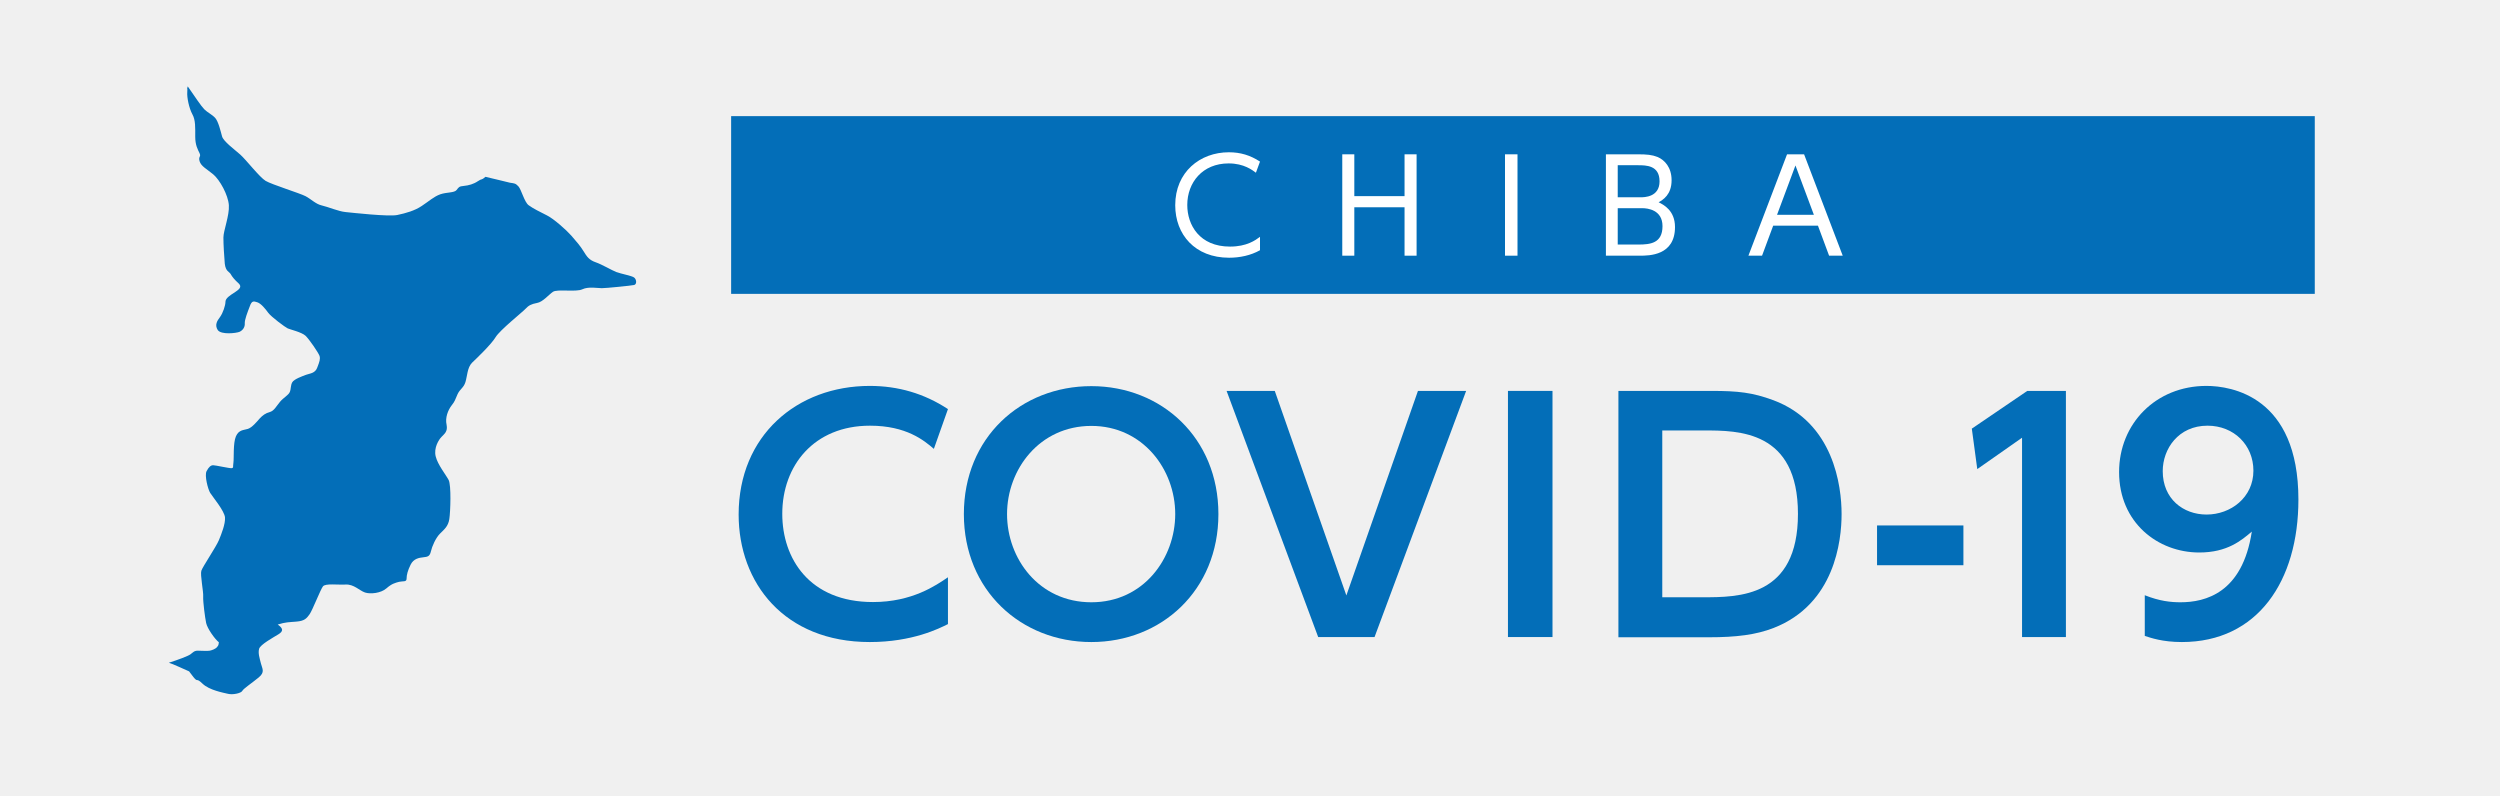
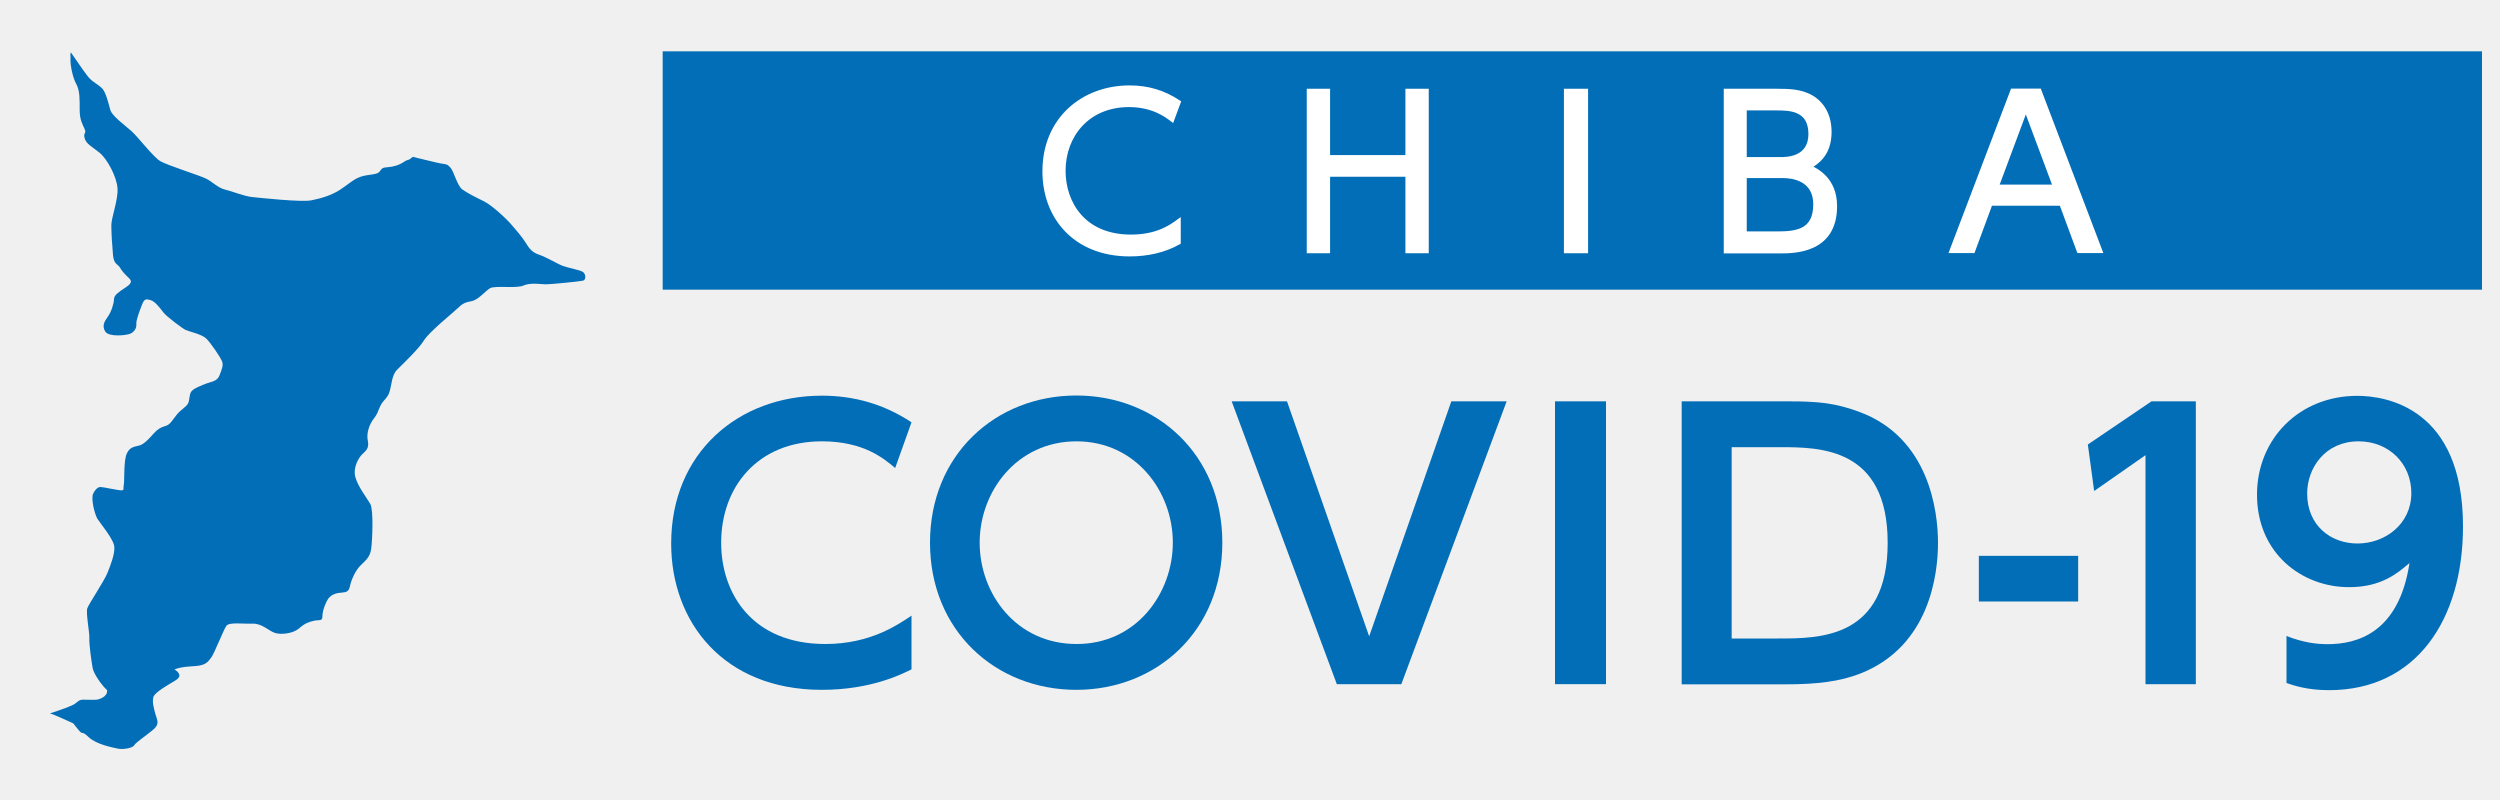
- <svg xmlns="http://www.w3.org/2000/svg" version="1.1" id="レイヤー_1" x="0px" y="0px" viewBox="0 0 110 35" style="enable-background:new 0 0 110 35;" xml:space="preserve">
+ <svg xmlns="http://www.w3.org/2000/svg" version="1.1" id="レイヤー_1" x="0px" y="0px" viewBox="0 0 150 48" style="enable-background:new 0 0 150 48;" xml:space="preserve">
  <style type="text/css">
	.st0{fill:#036EB8;}
	.st1{display:none;}
	.st2{display:inline;}
	.st3{fill:#3E3A39;}
	.st4{fill:#FFFFFF;}
+ 	.st5{fill:#FFFFFF;stroke:#FFFFFF;stroke-width:0.25;stroke-miterlimit:10;}
</style>
  <g>
-     <path class="st0" d="M8.32,29.54c-0.14-0.06-0.72-0.33-0.89-0.38c0.41-0.13,0.84-0.29,0.95-0.37c0.11-0.08,0.16-0.16,0.32-0.16   s0.43,0.02,0.53,0c0.1-0.02,0.26-0.08,0.32-0.16s0.06-0.06,0.08-0.21c-0.18-0.14-0.51-0.61-0.56-0.85s-0.14-0.93-0.13-1.15   c0.02-0.22-0.14-0.97-0.08-1.15c0.06-0.18,0.65-1.05,0.77-1.34s0.29-0.72,0.27-1c-0.02-0.29-0.56-0.93-0.65-1.08   c-0.1-0.16-0.26-0.77-0.16-0.96c0.1-0.19,0.19-0.26,0.29-0.26c0.1,0,0.72,0.14,0.81,0.13c0.1-0.02,0.05-0.05,0.08-0.24   c0.03-0.19-0.02-0.86,0.11-1.16c0.13-0.3,0.35-0.27,0.53-0.33c0.18-0.06,0.38-0.3,0.51-0.45c0.13-0.14,0.26-0.24,0.45-0.29   c0.19-0.05,0.29-0.26,0.45-0.45c0.16-0.19,0.37-0.29,0.43-0.43s0.03-0.29,0.11-0.43s0.45-0.27,0.61-0.33   c0.16-0.06,0.4-0.06,0.49-0.32c0.1-0.26,0.14-0.37,0.1-0.51c-0.05-0.14-0.45-0.73-0.62-0.89c-0.18-0.16-0.67-0.27-0.78-0.32   s-0.73-0.51-0.86-0.69c-0.13-0.18-0.32-0.41-0.48-0.46c-0.16-0.05-0.24-0.08-0.33,0.18c-0.1,0.26-0.23,0.59-0.22,0.75   c0.01,0.16-0.08,0.3-0.23,0.37c-0.14,0.06-0.81,0.14-0.96-0.08c-0.14-0.22-0.03-0.4,0.1-0.57c0.13-0.18,0.24-0.51,0.24-0.67   c0-0.16,0.21-0.29,0.4-0.41c0.19-0.13,0.35-0.24,0.18-0.4c-0.18-0.16-0.29-0.3-0.35-0.41c-0.06-0.11-0.22-0.11-0.26-0.46   c-0.03-0.35-0.06-0.85-0.06-1.15c0-0.3,0.27-0.97,0.24-1.42c-0.03-0.45-0.4-1.12-0.69-1.36S8.85,7.32,8.78,7.09   c-0.06-0.22,0.08-0.18,0-0.35C8.7,6.57,8.59,6.39,8.59,6.01s0.02-0.73-0.13-0.99C8.32,4.76,8.22,4.29,8.24,4.05   C8.26,3.8,8.21,3.99,8.26,3.8c0.32,0.46,0.59,0.87,0.73,1.01s0.33,0.22,0.48,0.38c0.14,0.16,0.24,0.59,0.3,0.81s0.54,0.57,0.8,0.8   s0.85,1,1.12,1.16c0.27,0.16,1.5,0.54,1.75,0.67s0.45,0.35,0.72,0.41c0.27,0.06,0.73,0.26,1.04,0.29c0.3,0.03,1.9,0.21,2.28,0.13   c0.38-0.08,0.77-0.19,1.08-0.4c0.32-0.21,0.53-0.41,0.81-0.51c0.29-0.1,0.62-0.06,0.72-0.19c0.1-0.13,0.11-0.16,0.32-0.18   c0.21-0.02,0.43-0.08,0.62-0.21c0.19-0.13,0.14-0.02,0.33-0.19c0.29,0.06,0.89,0.22,1.08,0.26c0.19,0.03,0.24,0.02,0.37,0.16   c0.13,0.14,0.26,0.69,0.45,0.83c0.19,0.14,0.51,0.3,0.81,0.45s0.85,0.64,1.07,0.89s0.4,0.46,0.54,0.69s0.24,0.38,0.53,0.48   s0.7,0.35,0.91,0.43s0.67,0.16,0.78,0.24c0.11,0.08,0.13,0.3,0,0.33c-0.13,0.03-1.24,0.14-1.42,0.14c-0.18,0-0.59-0.08-0.86,0.05   c-0.27,0.13-1.1-0.02-1.29,0.11c-0.19,0.13-0.45,0.45-0.7,0.49c-0.26,0.05-0.37,0.11-0.51,0.26s-1.12,0.93-1.31,1.24   c-0.19,0.32-0.83,0.93-1.04,1.13c-0.21,0.21-0.21,0.59-0.29,0.85c-0.08,0.26-0.24,0.3-0.35,0.54c-0.11,0.24-0.1,0.29-0.26,0.49   c-0.16,0.21-0.29,0.54-0.22,0.85c0.06,0.3-0.1,0.4-0.22,0.53c-0.13,0.13-0.35,0.49-0.26,0.86s0.45,0.81,0.57,1.04   s0.08,1.4,0.03,1.72c-0.05,0.32-0.22,0.45-0.41,0.64c-0.19,0.19-0.35,0.56-0.4,0.78c-0.05,0.22-0.14,0.24-0.33,0.26   c-0.19,0.02-0.43,0.06-0.56,0.32c-0.13,0.26-0.18,0.46-0.18,0.62c0,0.16-0.16,0.1-0.33,0.14c-0.18,0.05-0.32,0.08-0.56,0.29   c-0.24,0.21-0.7,0.26-0.94,0.18c-0.24-0.08-0.49-0.37-0.85-0.35c-0.35,0.02-0.89-0.06-1,0.08s-0.46,1.05-0.59,1.23   c-0.13,0.18-0.22,0.29-0.57,0.32c-0.35,0.03-0.48,0.02-0.83,0.13c0.26,0.18,0.24,0.3,0.03,0.43c-0.21,0.13-0.8,0.45-0.85,0.64   c-0.05,0.19,0.02,0.4,0.08,0.64s0.19,0.38-0.1,0.62c-0.29,0.24-0.67,0.49-0.72,0.59c-0.05,0.1-0.41,0.18-0.62,0.13   s-0.83-0.16-1.13-0.45s-0.19-0.03-0.4-0.29C8.32,29.54,8.32,29.54,8.32,29.54z" />
+     <path class="st0" d="M4.39,43.4C4.17,43.3,3.26,42.88,3,42.8c0.64-0.2,1.32-0.45,1.49-0.57c0.17-0.12,0.25-0.25,0.5-0.25   c0.25,0,0.67,0.02,0.82,0c0.15-0.02,0.4-0.12,0.5-0.25c0.1-0.12,0.1-0.1,0.12-0.32c-0.27-0.22-0.8-0.95-0.87-1.32   c-0.07-0.37-0.22-1.45-0.2-1.8c0.02-0.35-0.22-1.52-0.12-1.8c0.1-0.27,1.02-1.65,1.2-2.1s0.45-1.12,0.42-1.57   c-0.02-0.45-0.87-1.45-1.02-1.7c-0.15-0.25-0.4-1.2-0.25-1.5c0.15-0.3,0.3-0.4,0.45-0.4c0.15,0,1.12,0.22,1.27,0.2   c0.15-0.02,0.07-0.07,0.12-0.37s-0.02-1.35,0.17-1.82c0.2-0.47,0.55-0.42,0.82-0.52c0.27-0.1,0.6-0.47,0.8-0.7   c0.2-0.22,0.4-0.37,0.7-0.45c0.3-0.07,0.45-0.4,0.7-0.7c0.25-0.3,0.57-0.45,0.67-0.67s0.05-0.45,0.17-0.67   c0.12-0.22,0.7-0.42,0.95-0.52c0.25-0.1,0.62-0.1,0.77-0.5c0.15-0.4,0.22-0.57,0.15-0.8c-0.07-0.22-0.7-1.15-0.97-1.4   c-0.27-0.25-1.05-0.42-1.22-0.5s-1.15-0.8-1.35-1.07c-0.2-0.27-0.5-0.65-0.75-0.72s-0.37-0.12-0.52,0.27   c-0.15,0.4-0.36,0.92-0.34,1.17s-0.13,0.47-0.36,0.57c-0.22,0.1-1.27,0.22-1.5-0.12c-0.22-0.35-0.05-0.62,0.15-0.9   c0.2-0.27,0.37-0.8,0.37-1.05s0.32-0.45,0.62-0.65c0.3-0.2,0.55-0.37,0.27-0.62c-0.27-0.25-0.45-0.47-0.55-0.65   c-0.1-0.17-0.35-0.17-0.4-0.72c-0.05-0.55-0.1-1.32-0.1-1.8c0-0.47,0.42-1.52,0.37-2.22c-0.05-0.7-0.62-1.75-1.07-2.12   s-0.8-0.52-0.9-0.87s0.12-0.27,0-0.55s-0.3-0.55-0.3-1.15s0.02-1.15-0.2-1.55c-0.22-0.4-0.37-1.13-0.35-1.52   c0.02-0.39-0.05-0.08,0.02-0.39c0.5,0.71,0.92,1.36,1.15,1.59s0.52,0.35,0.75,0.6c0.22,0.25,0.37,0.92,0.47,1.27   c0.1,0.35,0.85,0.9,1.25,1.25s1.32,1.57,1.75,1.82c0.42,0.25,2.35,0.85,2.75,1.05s0.7,0.55,1.12,0.65c0.42,0.1,1.15,0.4,1.62,0.45   c0.47,0.05,2.97,0.32,3.57,0.2s1.2-0.3,1.7-0.62c0.5-0.32,0.82-0.65,1.27-0.8c0.45-0.15,0.97-0.1,1.12-0.3   c0.15-0.2,0.17-0.25,0.5-0.27s0.67-0.12,0.97-0.32c0.3-0.2,0.22-0.02,0.52-0.3c0.45,0.1,1.4,0.35,1.7,0.4   c0.3,0.05,0.37,0.02,0.57,0.25c0.2,0.22,0.4,1.07,0.7,1.3c0.3,0.22,0.8,0.47,1.27,0.7c0.47,0.22,1.32,1,1.67,1.4   c0.35,0.4,0.62,0.72,0.85,1.07c0.22,0.35,0.37,0.6,0.82,0.75c0.45,0.15,1.1,0.55,1.42,0.67s1.05,0.25,1.22,0.37   c0.17,0.12,0.2,0.47,0,0.52c-0.2,0.05-1.95,0.22-2.22,0.22c-0.27,0-0.92-0.12-1.35,0.07c-0.42,0.2-1.72-0.02-2.02,0.17   s-0.7,0.7-1.1,0.77c-0.4,0.07-0.57,0.17-0.8,0.4c-0.22,0.22-1.75,1.45-2.05,1.95c-0.3,0.5-1.3,1.45-1.62,1.77   c-0.32,0.32-0.32,0.92-0.45,1.32c-0.12,0.4-0.37,0.47-0.55,0.85s-0.15,0.45-0.4,0.77c-0.25,0.32-0.45,0.85-0.35,1.32   c0.1,0.47-0.15,0.62-0.35,0.82s-0.55,0.77-0.4,1.35c0.15,0.57,0.7,1.27,0.9,1.62c0.2,0.35,0.12,2.2,0.05,2.7   c-0.07,0.5-0.35,0.7-0.65,1c-0.3,0.3-0.55,0.87-0.62,1.22c-0.07,0.35-0.22,0.37-0.52,0.4c-0.3,0.02-0.67,0.1-0.87,0.5   s-0.27,0.72-0.27,0.97s-0.25,0.15-0.52,0.22c-0.27,0.07-0.5,0.12-0.87,0.45c-0.37,0.32-1.1,0.4-1.47,0.27s-0.77-0.57-1.32-0.55   c-0.55,0.02-1.4-0.1-1.57,0.12c-0.17,0.22-0.72,1.65-0.92,1.92s-0.35,0.45-0.9,0.5s-0.75,0.02-1.3,0.2   c0.4,0.27,0.37,0.47,0.05,0.67c-0.32,0.2-1.25,0.7-1.32,1s0.02,0.62,0.12,1c0.1,0.37,0.3,0.6-0.15,0.97   c-0.45,0.37-1.05,0.77-1.12,0.92c-0.07,0.15-0.65,0.27-0.97,0.2c-0.32-0.07-1.3-0.25-1.77-0.7c-0.47-0.45-0.3-0.05-0.62-0.45   S4.39,43.4,4.39,43.4z" />
  </g>
  <g>
-     <path class="st0" d="M41.71,27.46c-0.38,0.19-1.56,0.79-3.44,0.79c-3.77,0-5.77-2.61-5.77-5.61c0-3.48,2.57-5.66,5.77-5.66   c1.24,0,2.39,0.33,3.44,1.02l-0.62,1.75c-0.43-0.37-1.21-1.02-2.81-1.02c-2.46,0-3.86,1.75-3.86,3.88c0,1.96,1.19,3.88,3.99,3.88   c1.72,0,2.77-0.73,3.3-1.09V27.46z" />
-     <path class="st0" d="M42.41,22.62c0-3.37,2.51-5.63,5.61-5.63c3.08,0,5.59,2.27,5.59,5.63s-2.51,5.63-5.59,5.63   C44.93,28.25,42.41,25.98,42.41,22.62z M51.71,22.62c0-1.97-1.43-3.88-3.69-3.88c-2.28,0-3.71,1.91-3.71,3.88   c0,1.96,1.4,3.88,3.71,3.88C50.33,26.5,51.71,24.55,51.71,22.62z" />
-     <path class="st0" d="M56.09,17.2l3.15,9l3.15-9h2.12l-4.03,10.83H58L53.97,17.2H56.09z" />
-     <path class="st0" d="M68.31,17.2v10.83h-1.96V17.2H68.31z" />
-     <path class="st0" d="M71.21,17.2h4.09c1.18,0,1.81,0.07,2.73,0.41c2.65,0.99,3,3.77,3,5.01c0,1.17-0.3,3.96-2.99,5.01   c-0.77,0.3-1.64,0.41-2.85,0.41h-3.98V17.2z M73.13,26.28h1.77c1.62,0,4.21,0,4.21-3.67c0-3.67-2.61-3.67-4.15-3.67h-1.82V26.28z" />
-     <path class="st0" d="M86.39,23.12v1.75h-3.8v-1.75H86.39z" />
-     <path class="st0" d="M89.2,17.2h1.7v10.83h-1.93v-8.77L87,20.64l-0.24-1.78L89.2,17.2z" />
-     <path class="st0" d="M94.37,26.19c0.65,0.26,1.15,0.31,1.57,0.31c1.1,0,2.73-0.41,3.14-3.11c-0.45,0.38-1.07,0.92-2.31,0.92   c-1.83,0-3.53-1.32-3.53-3.54c0-2.13,1.62-3.79,3.84-3.79c1.1,0,4.05,0.46,4.05,5c0,3.58-1.79,6.27-5.13,6.27   c-0.86,0-1.38-0.19-1.63-0.27V26.19z M97.09,22.64c1.06,0,2.06-0.75,2.06-1.93c0-1.13-0.86-1.98-2.02-1.98   c-1.28,0-1.97,1.02-1.97,2C95.16,21.95,96.06,22.64,97.09,22.64z" />
+     <path class="st0" d="M54.69,40.16c-0.6,0.3-2.45,1.23-5.38,1.23c-5.91,0-9.04-4.08-9.04-8.78c0-5.44,4.02-8.87,9.04-8.87   c1.94,0,3.74,0.51,5.38,1.6l-0.98,2.74c-0.68-0.57-1.89-1.6-4.4-1.6c-3.85,0-6.04,2.74-6.04,6.08c0,3.06,1.87,6.08,6.25,6.08   c2.7,0,4.34-1.15,5.17-1.7V40.16z" />
+     <path class="st0" d="M55.8,32.56c0-5.27,3.93-8.83,8.78-8.83c4.83,0,8.76,3.55,8.76,8.83s-3.93,8.83-8.76,8.83   C59.73,41.39,55.8,37.84,55.8,32.56z M70.37,32.56c0-3.08-2.23-6.08-5.78-6.08c-3.57,0-5.81,3-5.81,6.08   c0,3.06,2.19,6.08,5.81,6.08C68.2,38.65,70.37,35.58,70.37,32.56z" />
+     <path class="st0" d="M77.22,24.08l4.93,14.1l4.93-14.1h3.32l-6.32,16.97h-3.87L73.9,24.08H77.22z" />
+     <path class="st0" d="M96.36,24.08v16.97h-3.06V24.08H96.36z" />
+     <path class="st0" d="M100.91,24.08h6.4c1.85,0,2.83,0.11,4.27,0.64c4.15,1.55,4.7,5.91,4.7,7.85c0,1.83-0.47,6.21-4.68,7.85   c-1.21,0.47-2.57,0.64-4.47,0.64h-6.23V24.08z M103.91,38.31h2.76c2.53,0,6.59,0,6.59-5.74c0-5.74-4.08-5.74-6.51-5.74h-2.85V38.31   z" />
+     <path class="st0" d="M124.69,33.35v2.74h-5.96v-2.74H124.69z" />
+     <path class="st0" d="M129.09,24.08h2.66v16.97h-3.02V27.31l-3.08,2.15l-0.38-2.79L129.09,24.08z" />
+     <path class="st0" d="M137.19,38.16c1.02,0.4,1.81,0.49,2.47,0.49c1.72,0,4.27-0.64,4.91-4.87c-0.7,0.6-1.68,1.45-3.62,1.45   c-2.87,0-5.53-2.06-5.53-5.55c0-3.34,2.53-5.93,6.02-5.93c1.72,0,6.34,0.72,6.34,7.83c0,5.61-2.81,9.83-8.04,9.83   c-1.34,0-2.17-0.3-2.55-0.43V38.16z M141.45,32.61c1.66,0,3.23-1.17,3.23-3.02c0-1.77-1.34-3.11-3.17-3.11c-2,0-3.08,1.6-3.08,3.13   C138.43,31.52,139.83,32.61,141.45,32.61z" />
  </g>
  <g class="st1">
    <g class="st2">
      <g>
-         <path class="st3" d="M26.32,3.68c-0.35-0.46-0.76-0.55-1.02-0.35c-0.21,0.16-0.25,0.46-0.08,0.81l-0.98,0.76     c-0.4-0.44-0.93-0.74-1.51-0.84l-0.06-1.47c0.36-0.09,0.55-0.31,0.54-0.55c-0.01-0.31-0.34-0.55-0.91-0.52     c-0.56,0.02-0.87,0.29-0.86,0.6c0.01,0.25,0.23,0.45,0.61,0.51l0.06,1.4c-0.26,0.01-0.52,0.06-0.78,0.15     c-0.31,0.11-0.58,0.27-0.82,0.46l-0.41-0.5c0.2-0.24,0.22-0.47,0.1-0.63c-0.16-0.19-0.49-0.18-0.86,0.12     c-0.37,0.3-0.45,0.63-0.29,0.82c0.13,0.15,0.37,0.17,0.65,0.02L20.15,5c-0.29,0.36-0.49,0.78-0.58,1.24L18.18,6.2     c-0.08-0.4-0.29-0.63-0.55-0.63c-0.33,0-0.6,0.35-0.6,0.98c-0.01,0.63,0.26,0.98,0.58,0.99c0.26,0,0.49-0.23,0.57-0.65l1.36,0.04     c0.02,0.23,0.06,0.47,0.14,0.7c0.14,0.39,0.36,0.73,0.64,1.01l-0.68,0.79c-0.28-0.16-0.54-0.14-0.67,0.03     c-0.17,0.2-0.1,0.55,0.27,0.88c0.38,0.32,0.73,0.34,0.91,0.14c0.14-0.16,0.12-0.42-0.09-0.69l0.68-0.8     c0.52,0.35,1.16,0.51,1.8,0.44l0.33,1.38c-0.37,0.16-0.54,0.4-0.48,0.63c0.07,0.29,0.46,0.44,1.06,0.3     c0.6-0.14,0.89-0.45,0.82-0.74c-0.05-0.23-0.32-0.37-0.74-0.34l-0.33-1.38c0.62-0.24,1.11-0.68,1.41-1.23l1.3,0.49     c-0.07,0.4,0.03,0.67,0.25,0.76c0.28,0.11,0.63-0.14,0.85-0.72c0.22-0.58,0.12-0.99-0.16-1.1c-0.22-0.08-0.49,0.06-0.7,0.42     L24.85,7.4c0.13-0.5,0.12-1.05-0.07-1.57c-0.05-0.14-0.11-0.27-0.18-0.4l1.01-0.78c0.29,0.24,0.58,0.27,0.79,0.11     C26.66,4.56,26.67,4.14,26.32,3.68z" />
-         <path class="st4" d="M22.38,1.52c0.52,0,0.81,0.23,0.83,0.52c0.01,0.24-0.18,0.46-0.54,0.55l0.06,1.47     c0.58,0.11,1.11,0.4,1.51,0.84l0.98-0.76c-0.18-0.35-0.13-0.65,0.08-0.81c0.08-0.06,0.18-0.1,0.29-0.1     c0.22,0,0.49,0.14,0.72,0.45c0.35,0.46,0.34,0.87,0.08,1.07c-0.08,0.06-0.18,0.1-0.29,0.1c-0.15,0-0.33-0.07-0.5-0.21L24.6,5.42     c0.07,0.13,0.13,0.26,0.18,0.4c0.19,0.53,0.2,1.07,0.07,1.57l1.28,0.49c0.17-0.3,0.38-0.45,0.58-0.45c0.04,0,0.09,0.01,0.13,0.02     c0.28,0.1,0.38,0.52,0.16,1.1c-0.19,0.49-0.47,0.74-0.72,0.74c-0.04,0-0.09-0.01-0.13-0.02c-0.22-0.08-0.32-0.36-0.25-0.76     l-1.3-0.49c-0.3,0.55-0.79,0.99-1.41,1.23l0.33,1.38c0.03,0,0.07,0,0.1,0c0.36,0,0.59,0.14,0.64,0.35     c0.07,0.29-0.22,0.6-0.82,0.74c-0.16,0.04-0.3,0.05-0.42,0.05c-0.36,0-0.59-0.14-0.64-0.35c-0.05-0.23,0.12-0.47,0.48-0.63     l-0.33-1.38c-0.1,0.01-0.2,0.02-0.3,0.02c-0.54,0-1.06-0.16-1.5-0.45l-0.68,0.8c0.21,0.26,0.23,0.52,0.09,0.69     c-0.07,0.09-0.18,0.13-0.31,0.13c-0.17,0-0.38-0.08-0.6-0.27c-0.38-0.32-0.45-0.67-0.27-0.88c0.07-0.09,0.18-0.13,0.31-0.13     c0.11,0,0.23,0.03,0.37,0.11l0.68-0.79c-0.28-0.28-0.5-0.62-0.64-1.01c-0.08-0.23-0.13-0.47-0.14-0.7l-1.36-0.04     c-0.08,0.42-0.3,0.65-0.57,0.65c0,0,0,0,0,0c-0.33,0-0.59-0.36-0.58-0.99c0.01-0.63,0.27-0.98,0.6-0.98c0,0,0,0,0,0     c0.26,0,0.47,0.23,0.55,0.63l1.39,0.04c0.08-0.46,0.28-0.88,0.58-1.24L19.7,4.46c-0.13,0.07-0.26,0.11-0.37,0.11     c-0.12,0-0.22-0.04-0.29-0.12c-0.16-0.19-0.08-0.52,0.29-0.82c0.21-0.17,0.41-0.25,0.57-0.25c0.12,0,0.22,0.04,0.29,0.13     c0.12,0.15,0.1,0.39-0.1,0.63l0.41,0.5c0.24-0.19,0.51-0.35,0.82-0.46c0.26-0.09,0.52-0.14,0.78-0.15l-0.06-1.4     c-0.38-0.06-0.6-0.26-0.61-0.51c-0.01-0.31,0.29-0.57,0.86-0.6C22.32,1.52,22.35,1.52,22.38,1.52 M22.38,1.3     c-0.03,0-0.06,0-0.09,0c-0.76,0.03-1.08,0.43-1.06,0.82c0.01,0.32,0.25,0.57,0.62,0.67l0.04,1.03c-0.21,0.03-0.43,0.07-0.63,0.15     c-0.25,0.09-0.49,0.21-0.71,0.37l-0.18-0.22c0.16-0.27,0.16-0.55-0.01-0.75c-0.11-0.13-0.27-0.2-0.45-0.2     c-0.22,0-0.47,0.1-0.7,0.3C19,3.63,18.86,3.82,18.8,4.01c-0.07,0.21-0.04,0.41,0.09,0.57c0.11,0.13,0.27,0.2,0.45,0.2     c0.1,0,0.2-0.02,0.31-0.06L19.88,5c-0.22,0.31-0.39,0.65-0.48,1.02l-1.06-0.03c-0.12-0.39-0.39-0.63-0.72-0.63l-0.01,0     c-0.4,0-0.8,0.37-0.81,1.19c0,0.34,0.07,0.63,0.2,0.84c0.14,0.23,0.36,0.36,0.59,0.36l0.01,0c0.33,0,0.6-0.24,0.73-0.64l1,0.03     c0.03,0.2,0.07,0.39,0.14,0.57c0.12,0.35,0.31,0.66,0.55,0.94l-0.45,0.53c-0.11-0.04-0.21-0.06-0.31-0.06     c-0.19,0-0.35,0.07-0.47,0.21c-0.14,0.16-0.18,0.37-0.11,0.59c0.06,0.2,0.2,0.41,0.41,0.59c0.25,0.21,0.5,0.32,0.73,0.32     c0.19,0,0.36-0.07,0.47-0.21c0.19-0.22,0.19-0.52,0.01-0.81l0.46-0.54c0.44,0.26,0.94,0.39,1.46,0.39c0.05,0,0.09,0,0.14,0     l0.25,1.04c-0.29,0.17-0.53,0.45-0.45,0.79c0.08,0.32,0.39,0.51,0.84,0.51c0.15,0,0.3-0.02,0.47-0.06     c0.32-0.08,0.58-0.2,0.76-0.37c0.19-0.18,0.27-0.41,0.22-0.63c-0.07-0.3-0.36-0.49-0.78-0.51l-0.25-1.04     c0.51-0.23,0.95-0.61,1.25-1.09l0.98,0.37C25.65,9,25.75,9.35,26.08,9.48c0.07,0.03,0.14,0.04,0.21,0.04     c0.36,0,0.7-0.33,0.91-0.88c0.12-0.31,0.16-0.6,0.12-0.84c-0.04-0.26-0.19-0.45-0.4-0.53c-0.07-0.02-0.13-0.04-0.2-0.04     c-0.24,0-0.47,0.14-0.66,0.4L25.1,7.26c0.1-0.5,0.06-1.02-0.12-1.51c-0.03-0.09-0.07-0.18-0.11-0.27l0.74-0.58     c0.16,0.1,0.33,0.16,0.5,0.16c0.15,0,0.3-0.05,0.42-0.14c0.32-0.24,0.42-0.76-0.05-1.37c-0.27-0.34-0.58-0.53-0.89-0.53     c-0.16,0-0.3,0.05-0.42,0.14c-0.26,0.2-0.34,0.54-0.21,0.91l-0.71,0.54c-0.37-0.35-0.83-0.61-1.33-0.73l-0.05-1.15     c0.34-0.14,0.54-0.4,0.53-0.71C23.4,1.67,23.07,1.3,22.38,1.3L22.38,1.3z" />
+         <path class="st3" d="M42.23,9c-0.35-0.46-0.76-0.55-1.02-0.35c-0.21,0.16-0.25,0.46-0.08,0.81l-0.98,0.76     c-0.4-0.44-0.93-0.74-1.51-0.84L38.58,7.9c0.36-0.09,0.55-0.31,0.54-0.55c-0.01-0.31-0.34-0.55-0.91-0.52     c-0.56,0.02-0.87,0.29-0.86,0.6c0.01,0.25,0.23,0.45,0.61,0.51l0.06,1.4c-0.26,0.01-0.52,0.06-0.78,0.15     c-0.31,0.11-0.58,0.27-0.82,0.46l-0.41-0.5c0.2-0.24,0.22-0.47,0.1-0.63c-0.16-0.19-0.49-0.18-0.86,0.12     c-0.37,0.3-0.45,0.63-0.29,0.82c0.13,0.15,0.37,0.17,0.65,0.02l0.44,0.54c-0.29,0.36-0.49,0.78-0.58,1.24l-1.39-0.04     c-0.08-0.4-0.29-0.63-0.55-0.63c-0.33,0-0.6,0.35-0.6,0.98c-0.01,0.63,0.26,0.98,0.58,0.99c0.26,0,0.49-0.23,0.57-0.65l1.36,0.04     c0.02,0.23,0.06,0.47,0.14,0.7c0.14,0.39,0.36,0.73,0.64,1.01l-0.68,0.79c-0.28-0.16-0.54-0.14-0.67,0.03     c-0.17,0.2-0.1,0.55,0.27,0.88c0.38,0.32,0.73,0.34,0.91,0.14c0.14-0.16,0.12-0.42-0.09-0.69l0.68-0.8     c0.52,0.35,1.16,0.51,1.8,0.44l0.33,1.38c-0.37,0.16-0.54,0.4-0.48,0.63c0.07,0.29,0.46,0.44,1.06,0.3     c0.6-0.14,0.89-0.45,0.82-0.74c-0.05-0.23-0.32-0.37-0.74-0.34l-0.33-1.38c0.62-0.24,1.11-0.68,1.41-1.23l1.3,0.49     c-0.07,0.4,0.03,0.67,0.25,0.76c0.28,0.11,0.63-0.14,0.85-0.72c0.22-0.58,0.12-0.99-0.16-1.1c-0.22-0.08-0.49,0.06-0.7,0.42     l-1.28-0.49c0.13-0.5,0.12-1.05-0.07-1.57c-0.05-0.14-0.11-0.27-0.18-0.4l1.01-0.78c0.29,0.24,0.58,0.27,0.79,0.11     C42.58,9.87,42.59,9.45,42.23,9z" />
+         <path class="st4" d="M38.3,6.83c0.52,0,0.81,0.23,0.83,0.52c0.01,0.24-0.18,0.46-0.54,0.55l0.06,1.47     c0.58,0.11,1.11,0.4,1.51,0.84l0.98-0.76c-0.18-0.35-0.13-0.65,0.08-0.81c0.08-0.06,0.18-0.1,0.29-0.1     c0.22,0,0.49,0.14,0.72,0.45c0.35,0.46,0.34,0.87,0.08,1.07c-0.08,0.06-0.18,0.1-0.29,0.1c-0.15,0-0.33-0.07-0.5-0.21l-1.01,0.78     c0.07,0.13,0.13,0.26,0.18,0.4c0.19,0.53,0.2,1.07,0.07,1.57l1.28,0.49c0.17-0.3,0.38-0.45,0.58-0.45c0.04,0,0.09,0.01,0.13,0.02     c0.28,0.1,0.38,0.52,0.16,1.1c-0.19,0.49-0.47,0.74-0.72,0.74c-0.04,0-0.09-0.01-0.13-0.02c-0.22-0.08-0.32-0.36-0.25-0.76     l-1.3-0.49c-0.3,0.55-0.79,0.99-1.41,1.23l0.33,1.38c0.03,0,0.07,0,0.1,0c0.36,0,0.59,0.14,0.64,0.35     c0.07,0.29-0.22,0.6-0.82,0.74c-0.16,0.04-0.3,0.05-0.42,0.05c-0.36,0-0.59-0.14-0.64-0.35c-0.05-0.23,0.12-0.47,0.48-0.63     l-0.33-1.38c-0.1,0.01-0.2,0.02-0.3,0.02c-0.54,0-1.06-0.16-1.5-0.45l-0.68,0.8c0.21,0.26,0.23,0.52,0.09,0.69     c-0.07,0.09-0.18,0.13-0.31,0.13c-0.17,0-0.38-0.08-0.6-0.27c-0.38-0.32-0.45-0.67-0.27-0.88c0.07-0.09,0.18-0.13,0.31-0.13     c0.11,0,0.23,0.03,0.37,0.11l0.68-0.79c-0.28-0.28-0.5-0.62-0.64-1.01c-0.08-0.23-0.13-0.47-0.14-0.7l-1.36-0.04     c-0.08,0.42-0.3,0.65-0.57,0.65c0,0,0,0,0,0c-0.33,0-0.59-0.36-0.58-0.99c0.01-0.63,0.27-0.98,0.6-0.98c0,0,0,0,0,0     c0.26,0,0.47,0.23,0.55,0.63l1.39,0.04c0.08-0.46,0.28-0.88,0.58-1.24l-0.44-0.54c-0.13,0.07-0.26,0.11-0.37,0.11     c-0.12,0-0.22-0.04-0.29-0.12c-0.16-0.19-0.08-0.52,0.29-0.82c0.21-0.17,0.41-0.25,0.57-0.25c0.12,0,0.22,0.04,0.29,0.13     c0.12,0.15,0.1,0.39-0.1,0.63l0.41,0.5c0.24-0.19,0.51-0.35,0.82-0.46c0.26-0.09,0.52-0.14,0.78-0.15l-0.06-1.4     c-0.38-0.06-0.6-0.26-0.61-0.51c-0.01-0.31,0.29-0.57,0.86-0.6C38.24,6.83,38.27,6.83,38.3,6.83 M38.3,6.62     c-0.03,0-0.06,0-0.09,0c-0.76,0.03-1.08,0.43-1.06,0.82c0.01,0.32,0.25,0.57,0.62,0.67l0.04,1.03c-0.21,0.03-0.43,0.07-0.63,0.15     c-0.25,0.09-0.49,0.21-0.71,0.37l-0.18-0.22c0.16-0.27,0.16-0.55-0.01-0.75c-0.11-0.13-0.27-0.2-0.45-0.2     c-0.22,0-0.47,0.1-0.7,0.3c-0.21,0.17-0.35,0.36-0.41,0.55c-0.07,0.21-0.04,0.41,0.09,0.57c0.11,0.13,0.27,0.2,0.45,0.2     c0.1,0,0.2-0.02,0.31-0.06l0.23,0.28c-0.22,0.31-0.39,0.65-0.48,1.02l-1.06-0.03c-0.12-0.39-0.39-0.63-0.72-0.63l-0.01,0     c-0.4,0-0.8,0.37-0.81,1.19c0,0.34,0.07,0.63,0.2,0.84c0.14,0.23,0.36,0.36,0.59,0.36l0.01,0c0.33,0,0.6-0.24,0.73-0.64l1,0.03     c0.03,0.2,0.07,0.39,0.14,0.57c0.12,0.35,0.31,0.66,0.55,0.94l-0.45,0.53c-0.11-0.04-0.21-0.06-0.31-0.06     c-0.19,0-0.35,0.07-0.47,0.21c-0.14,0.16-0.18,0.37-0.11,0.59c0.06,0.2,0.2,0.41,0.41,0.59c0.25,0.21,0.5,0.32,0.73,0.32     c0.19,0,0.36-0.07,0.47-0.21c0.19-0.22,0.19-0.52,0.01-0.81l0.46-0.54c0.44,0.26,0.94,0.39,1.46,0.39c0.05,0,0.09,0,0.14,0     l0.25,1.04c-0.29,0.17-0.53,0.45-0.45,0.79c0.08,0.32,0.39,0.51,0.84,0.51c0.15,0,0.3-0.02,0.47-0.06     c0.32-0.08,0.58-0.2,0.76-0.37c0.19-0.18,0.27-0.41,0.22-0.63c-0.07-0.3-0.36-0.49-0.78-0.51l-0.25-1.04     c0.51-0.23,0.95-0.61,1.25-1.09l0.98,0.37c-0.02,0.34,0.08,0.69,0.41,0.82c0.07,0.03,0.14,0.04,0.21,0.04     c0.36,0,0.7-0.33,0.91-0.88c0.12-0.31,0.16-0.6,0.12-0.84c-0.04-0.26-0.19-0.45-0.4-0.53c-0.07-0.02-0.13-0.04-0.2-0.04     c-0.24,0-0.47,0.14-0.66,0.4l-0.95-0.36c0.1-0.5,0.06-1.02-0.12-1.51c-0.03-0.09-0.07-0.18-0.11-0.27l0.74-0.58     c0.16,0.1,0.33,0.16,0.5,0.16c0.15,0,0.3-0.05,0.42-0.14c0.32-0.24,0.42-0.76-0.05-1.37c-0.27-0.34-0.58-0.53-0.89-0.53     c-0.16,0-0.3,0.05-0.42,0.14c-0.26,0.2-0.34,0.54-0.21,0.91l-0.71,0.54c-0.37-0.35-0.83-0.61-1.33-0.73L38.8,8.06     c0.34-0.14,0.54-0.4,0.53-0.71C39.32,6.98,38.99,6.62,38.3,6.62L38.3,6.62z" />
      </g>
    </g>
    <g class="st2">
-       <circle class="st4" cx="21.44" cy="5.93" r="0.79" />
-       <path d="M21.44,6.76c-0.46,0-0.83-0.37-0.83-0.83c0-0.46,0.37-0.83,0.83-0.83c0.46,0,0.83,0.37,0.83,0.83    C22.27,6.39,21.9,6.76,21.44,6.76z M21.44,5.18c-0.42,0-0.76,0.34-0.76,0.76s0.34,0.76,0.76,0.76c0.42,0,0.76-0.34,0.76-0.76    S21.86,5.18,21.44,5.18z" />
+       <circle class="st4" cx="37.36" cy="11.25" r="0.79" />
+       <path d="M37.36,12.07c-0.46,0-0.83-0.37-0.83-0.83c0-0.46,0.37-0.83,0.83-0.83c0.46,0,0.83,0.37,0.83,0.83    C38.19,11.7,37.82,12.07,37.36,12.07z M37.36,10.49c-0.42,0-0.76,0.34-0.76,0.76c0,0.42,0.34,0.76,0.76,0.76    c0.42,0,0.76-0.34,0.76-0.76C38.12,10.83,37.78,10.49,37.36,10.49z" />
    </g>
    <g class="st2">
-       <circle class="st4" cx="22.77" cy="7.26" r="0.54" />
-       <path d="M22.77,7.83c-0.32,0-0.57-0.26-0.57-0.57s0.26-0.57,0.57-0.57s0.57,0.26,0.57,0.57S23.08,7.83,22.77,7.83z M22.77,6.76    c-0.28,0-0.5,0.22-0.5,0.5c0,0.28,0.22,0.5,0.5,0.5c0.28,0,0.5-0.22,0.5-0.5C23.27,6.98,23.04,6.76,22.77,6.76z" />
+       <circle class="st4" cx="38.69" cy="12.57" r="0.54" />
+       <path d="M38.69,13.15c-0.32,0-0.57-0.26-0.57-0.57S38.37,12,38.69,12s0.57,0.26,0.57,0.57S39,13.15,38.69,13.15z M38.69,12.07    c-0.28,0-0.5,0.22-0.5,0.5c0,0.28,0.22,0.5,0.5,0.5s0.5-0.22,0.5-0.5C39.19,12.3,38.96,12.07,38.69,12.07z" />
    </g>
  </g>
  <g>
-     <rect x="32.17" y="5.11" class="st0" width="69.68" height="7.82" />
+     <rect x="39.76" y="3.08" class="st0" width="109.16" height="14.3" />
  </g>
  <g>
-     <path class="st4" d="M55.44,11.01c-0.41,0.23-0.89,0.33-1.36,0.33c-1.5,0-2.37-1.02-2.37-2.31c0-1.46,1.09-2.33,2.36-2.33   c0.51,0,0.94,0.13,1.37,0.41l-0.18,0.49c-0.15-0.11-0.52-0.41-1.2-0.41c-1.15,0-1.82,0.84-1.82,1.83c0,0.88,0.54,1.83,1.88,1.83   c0.74,0,1.12-0.28,1.32-0.43V11.01z" />
-     <path class="st4" d="M61.8,8.63V6.79h0.53v4.46H61.8V9.12h-2.21v2.13h-0.53V6.79h0.53v1.84H61.8z" />
-     <path class="st4" d="M66.77,6.79v4.46h-0.55V6.79H66.77z" />
-     <path class="st4" d="M72.07,6.79c0.39,0,0.62,0.02,0.87,0.12c0.3,0.13,0.61,0.45,0.61,1.02c0,0.64-0.38,0.86-0.57,0.97   c0.2,0.1,0.72,0.35,0.72,1.09c0,1.26-1.14,1.26-1.55,1.26h-1.49V6.79H72.07z M71.18,7.27v1.41h1.01c0.15,0,0.83,0,0.83-0.7   c0-0.71-0.59-0.71-0.96-0.71H71.18z M71.18,9.16v1.6h0.91c0.53,0,1.06-0.06,1.06-0.81c0-0.72-0.66-0.79-0.89-0.79H71.18z" />
-     <path class="st4" d="M78.02,9.93l-0.49,1.32h-0.6l1.7-4.46h0.75l1.7,4.46h-0.6l-0.49-1.32H78.02z M79.81,9.45L79,7.28l-0.81,2.17   H79.81z" />
+     <path class="st5" d="M70.72,14.55c-0.88,0.5-1.92,0.71-2.94,0.71c-3.25,0-5.11-2.21-5.11-4.98c0-3.15,2.34-5.03,5.1-5.03   c1.1,0,2.04,0.28,2.95,0.88l-0.39,1.05C70.01,6.94,69.2,6.3,67.74,6.3c-2.48,0-3.93,1.82-3.93,3.95c0,1.89,1.16,3.95,4.05,3.95   c1.59,0,2.42-0.61,2.86-0.93V14.55z" />
+     <path class="st5" d="M84.45,9.43V5.45h1.15v9.62h-1.15v-4.59h-4.77v4.59h-1.15V5.45h1.15v3.98H84.45z" />
+     <path class="st5" d="M95.16,5.45v9.62h-1.2V5.45H95.16z" />
+     <path class="st5" d="M106.59,5.45c0.84,0,1.33,0.04,1.87,0.27c0.65,0.28,1.31,0.96,1.31,2.2c0,1.38-0.82,1.86-1.22,2.09   c0.43,0.21,1.55,0.74,1.55,2.36c0,2.71-2.45,2.71-3.34,2.71h-3.21V5.45H106.59z M104.68,6.5v3.05h2.17c0.33,0,1.78,0,1.78-1.51   c0-1.54-1.28-1.54-2.07-1.54H104.68z M104.68,10.57v3.44h1.96c1.15,0,2.28-0.13,2.28-1.75c0-1.56-1.42-1.7-1.93-1.7H104.68z" />
+     <path class="st5" d="M119.43,12.22l-1.05,2.84h-1.29l3.66-9.62h1.61l3.66,9.62h-1.29l-1.05-2.84H119.43z M123.3,11.2l-1.75-4.69   l-1.75,4.69H123.3z" />
  </g>
</svg>
